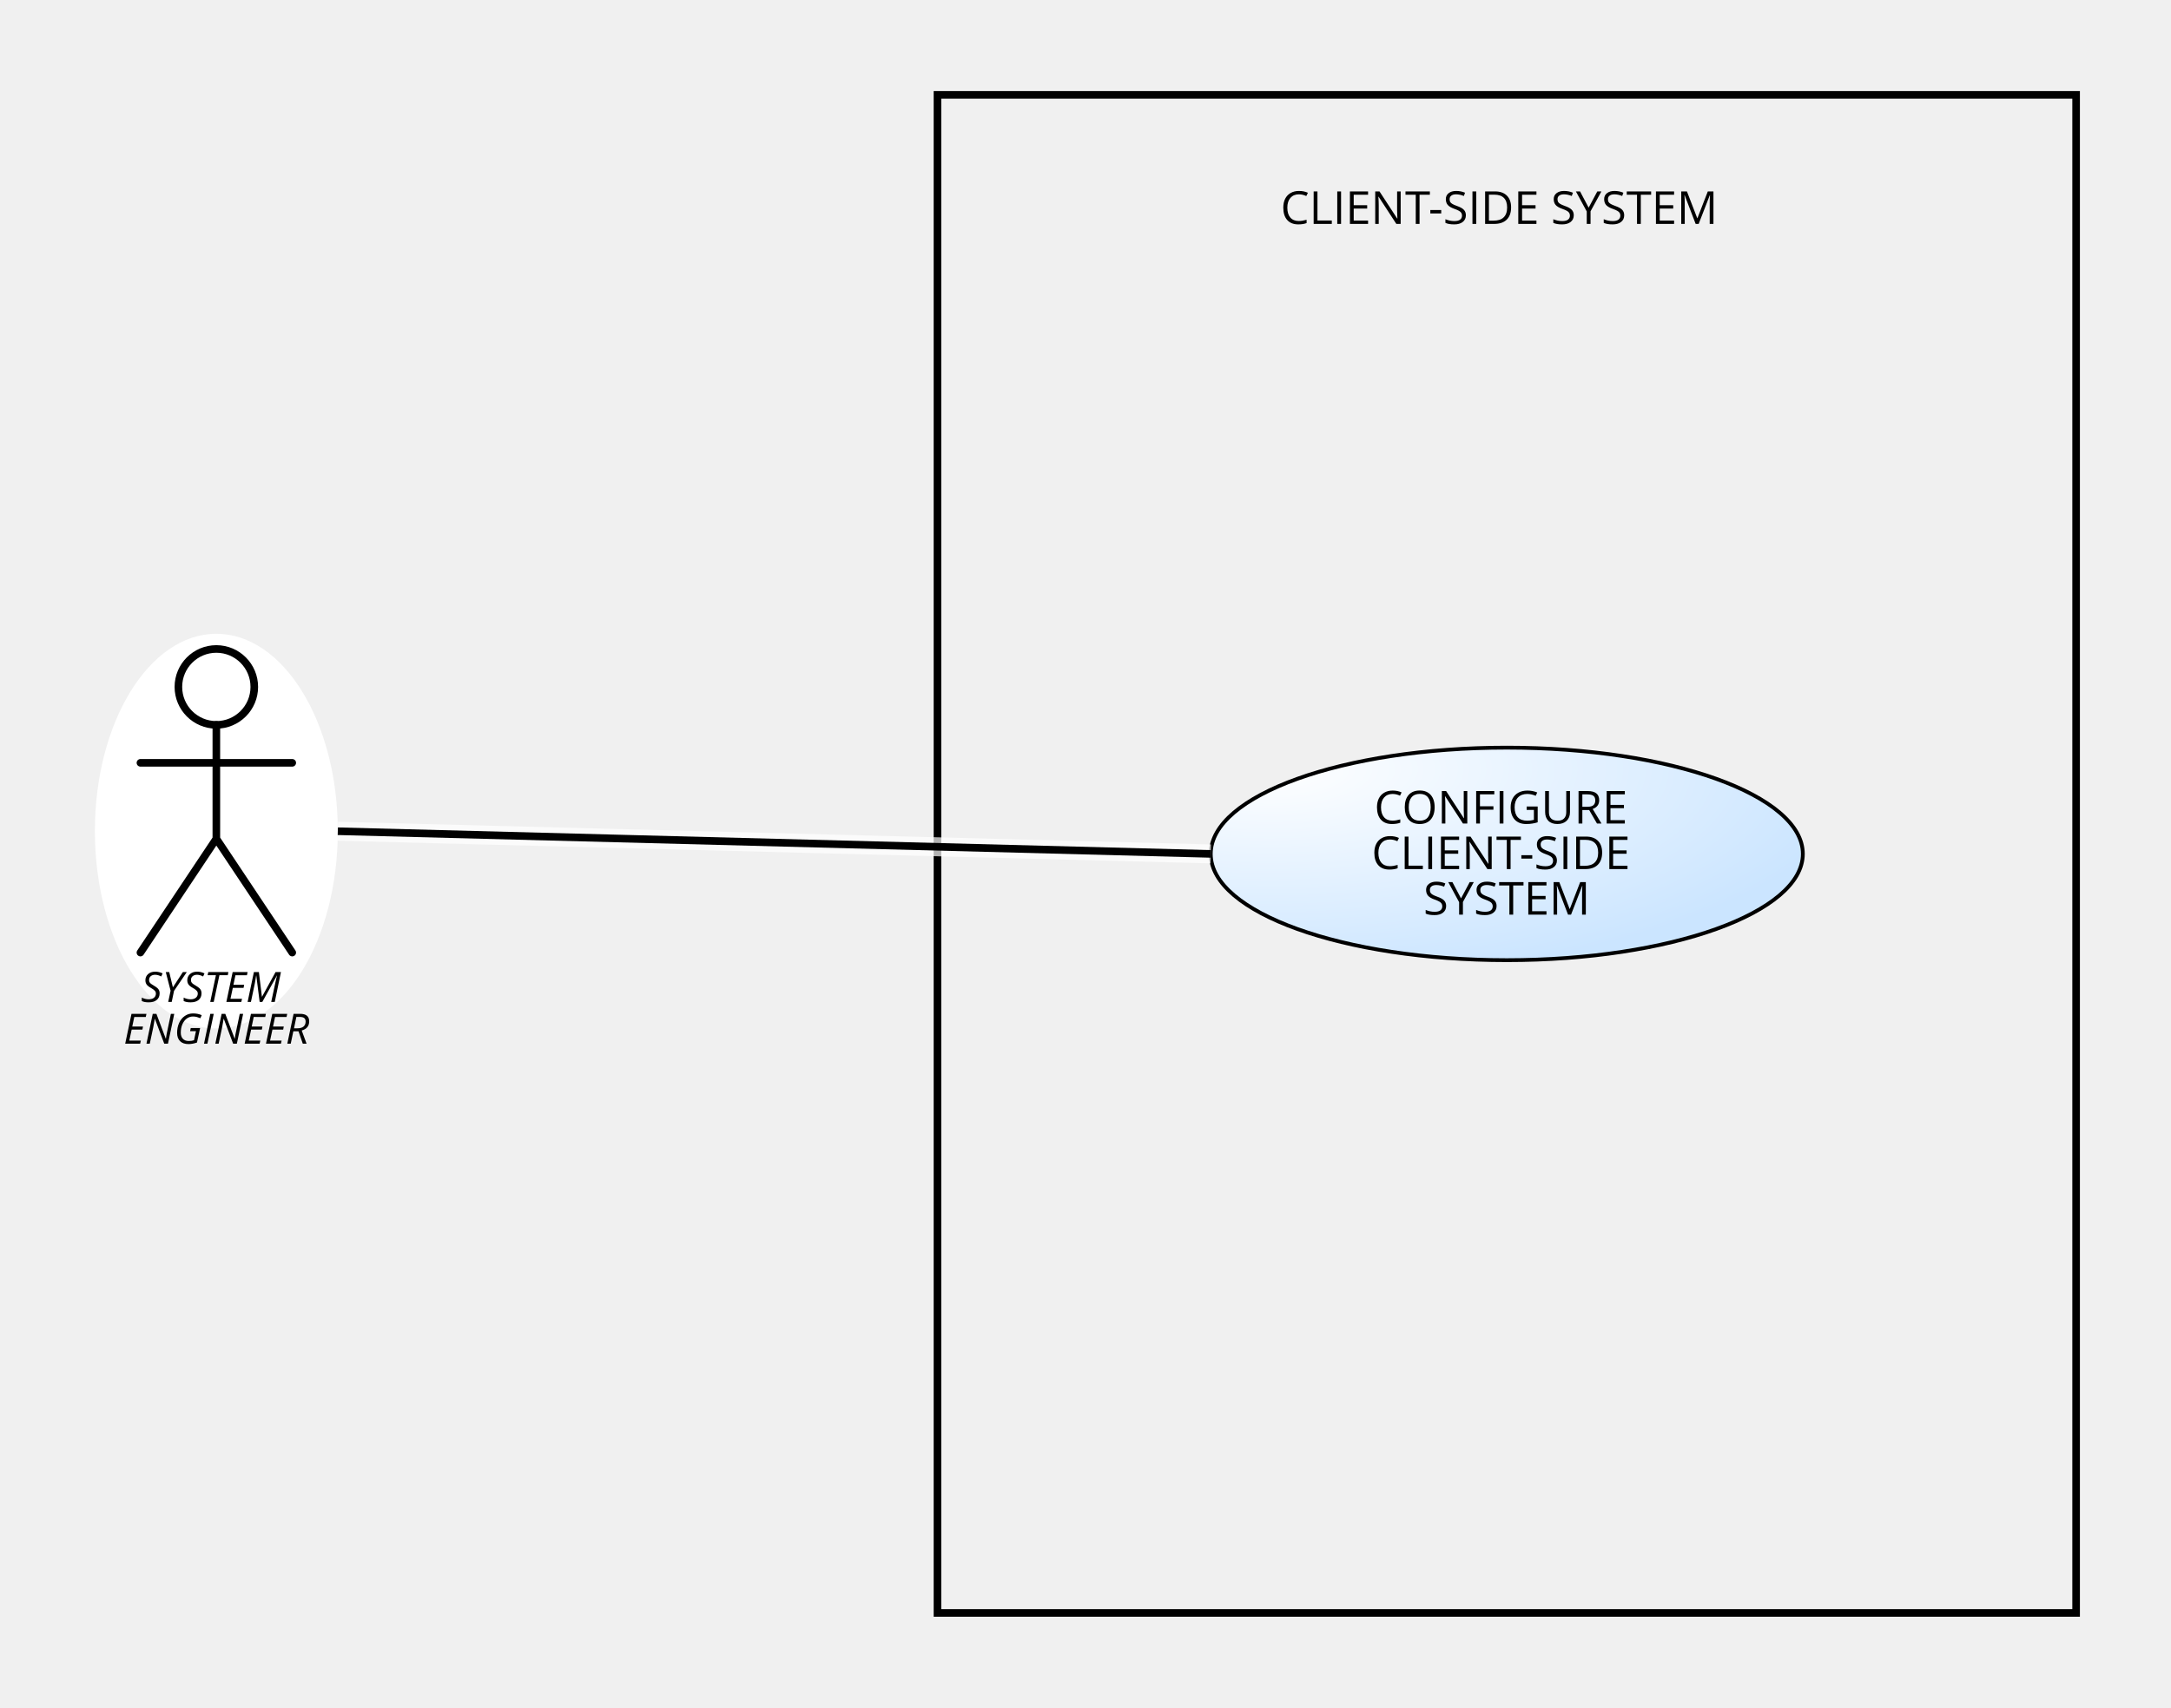
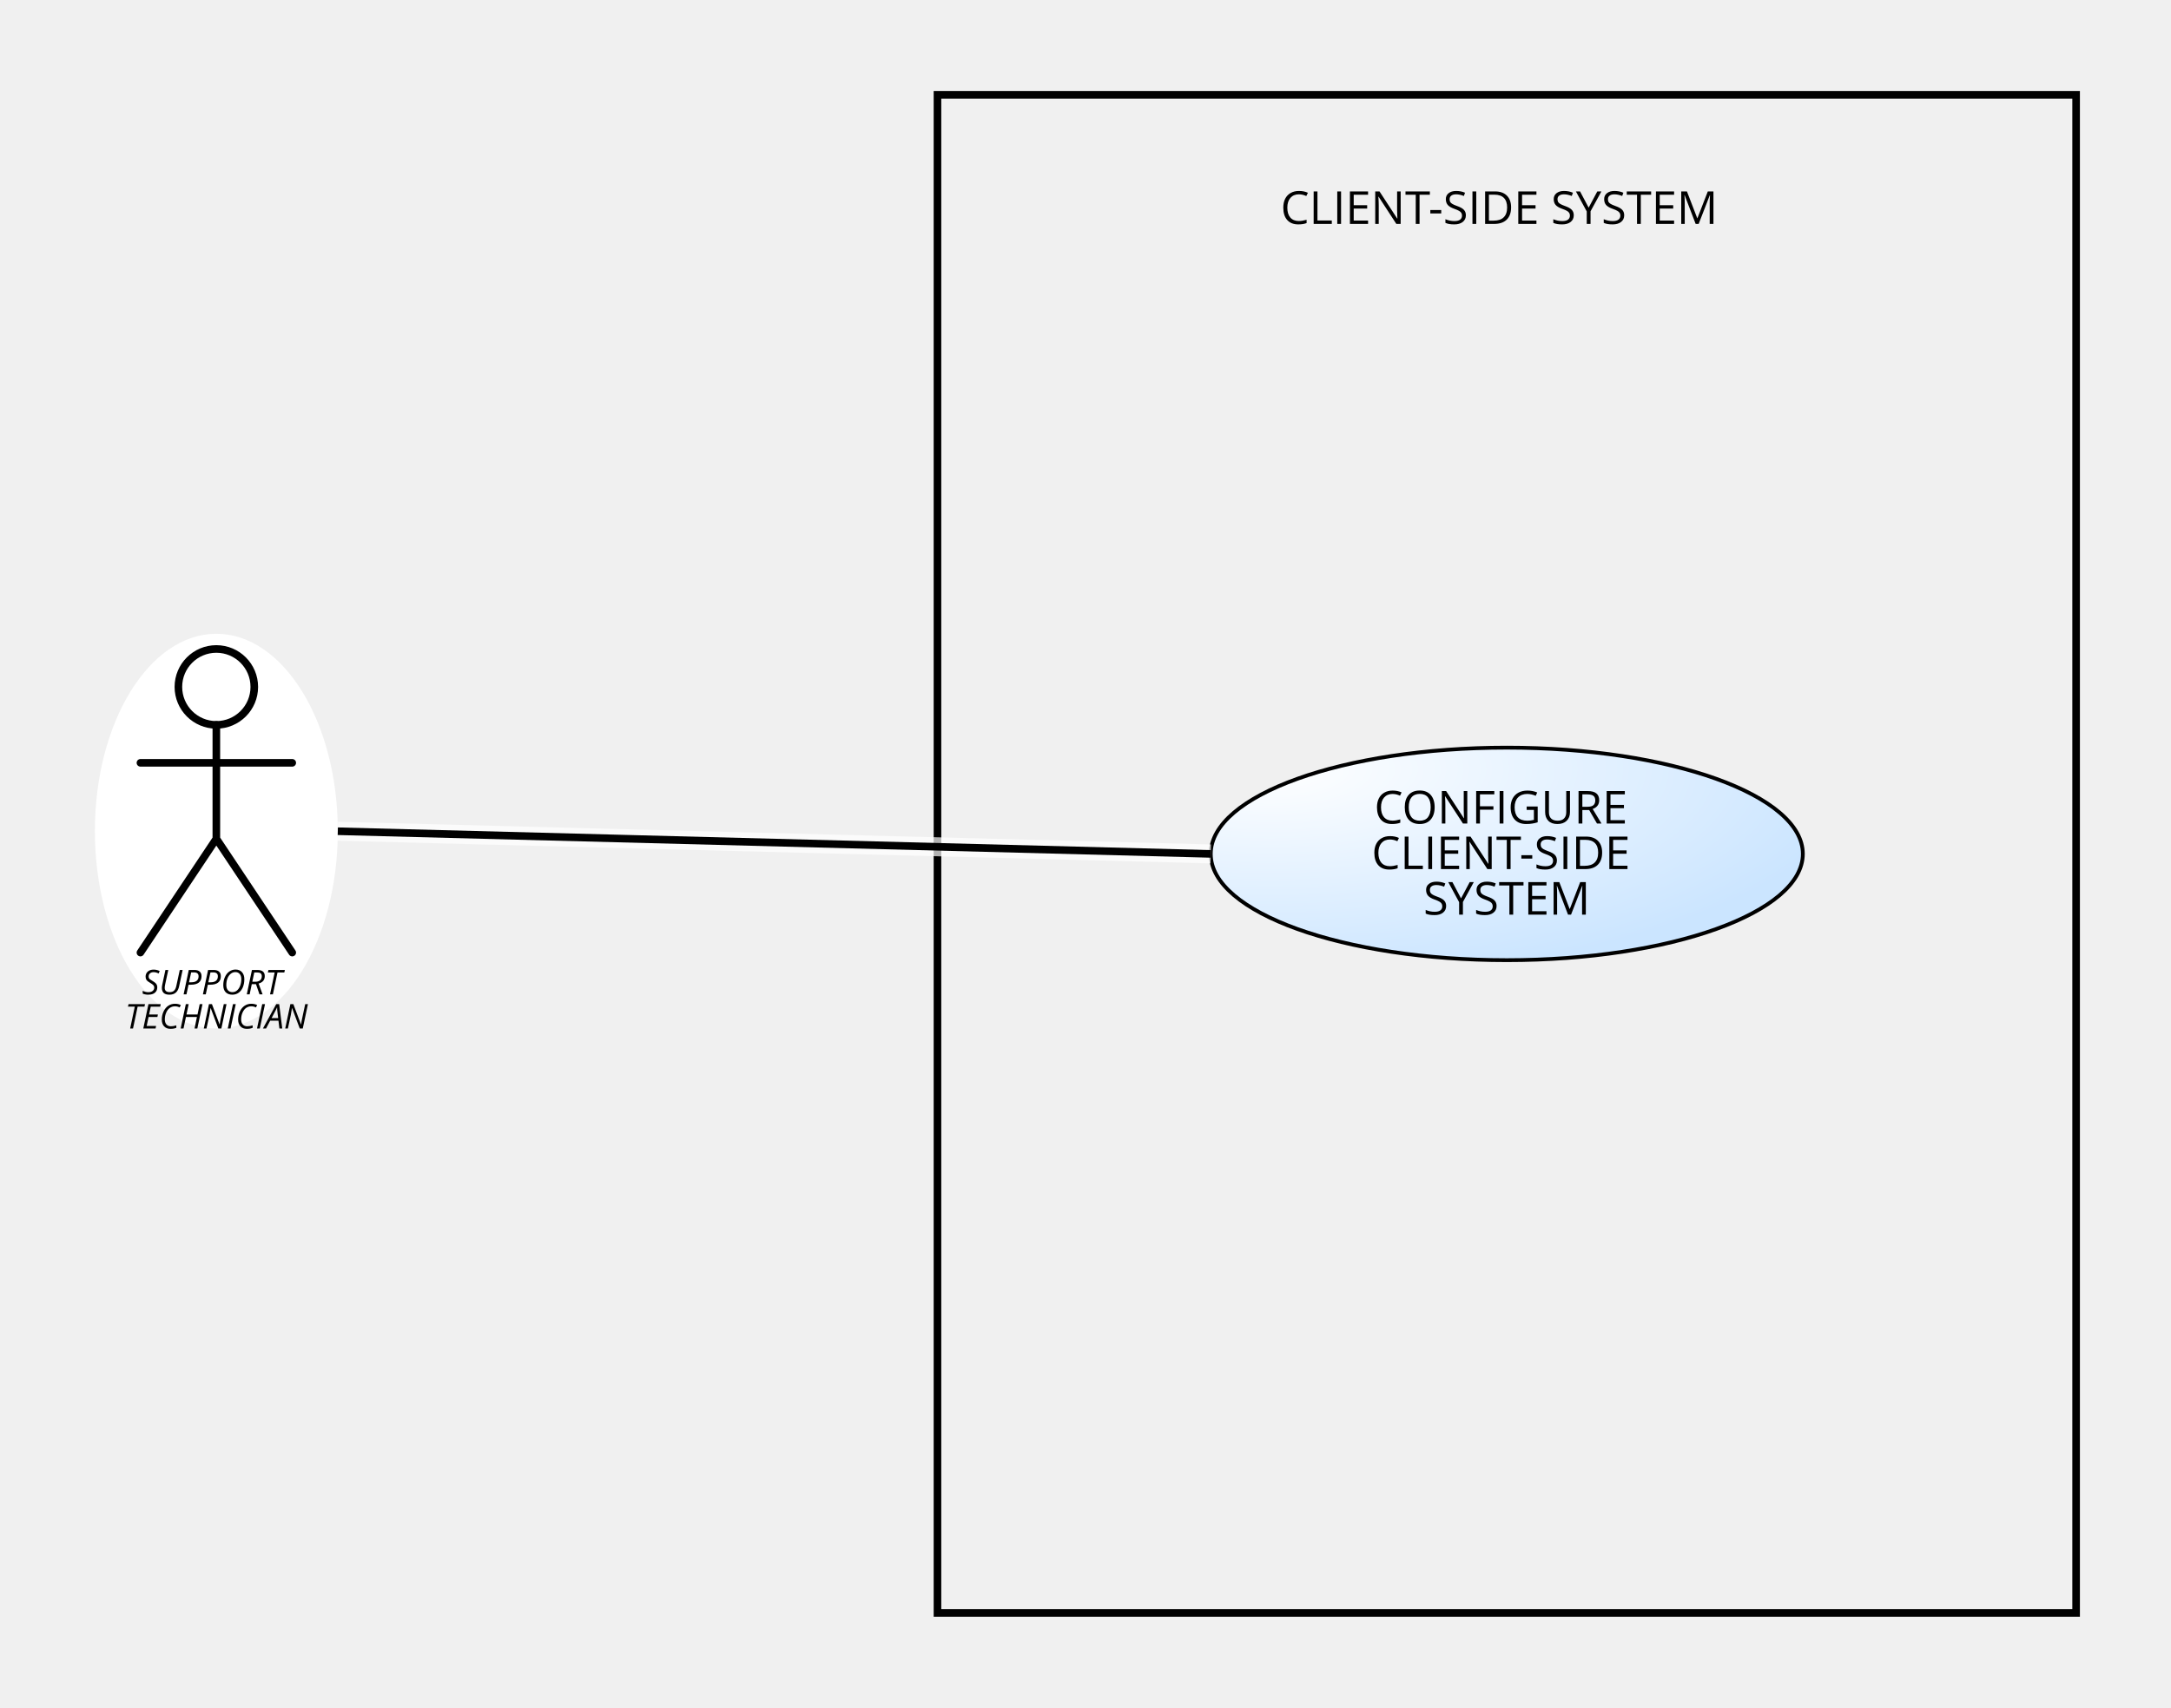
<svg xmlns="http://www.w3.org/2000/svg" xmlns:ns1="http://oryx-editor.org" xmlns:ns2="http://schemas.microsoft.com/visio/2003/SVGExtensions/" baseProfile="full" generated="java" height="450" id="svg-canvas" ns1:signavioversion="19.15.0" version="1.1" width="572">
  <defs />
  <g font-family="'72', '72full', 'Open Sans', 'Kanit','Noto Sans CJK HK', 'Noto Sans CJK JP', 'Noto Sans CJK KR', 'Noto Sans CJK SC', 'Noto Sans CJK TC', 'Noto Sans Thai Looped','Ezra SIL', 'DejaVu Sans', HanaMinA, HanaMinB, sans-serif" font-size="12" font-size-adjust="none" font-style="normal" font-variant="normal" font-weight="normal" stroke="black">
    <g class="stencils" transform="translate(-205, -31)">
      <g class="me" />
      <g class="children">
        <g id="svg-sid-A80437C1-4D43-4754-B609-02031DDFA0B7">
          <g class="stencils" transform="translate(230, 198)">
            <g class="me">
              <g title="Human Actor">
                <defs>
-                   <radialGradient cx="10%" cy="10%" fx="10%" fy="10%" id="sid-60feee32-4c8f-4ad1-9ef2-7bbed34022edbg" r="100%">
+                   <radialGradient cx="10%" cy="10%" fx="10%" fy="10%" id="sid-5faffd5a-8bcf-4e98-8e90-609b3b037530bg" r="100%">
                    <stop offset="0" stop-color="#ffffff" stop-opacity="1" />
-                     <stop id="sid-60feee32-4c8f-4ad1-9ef2-7bbed34022edfill_el" offset="100%" stop-color="#ffffff" stop-opacity="1" />
+                     <stop id="sid-5faffd5a-8bcf-4e98-8e90-609b3b037530fill_el" offset="100%" stop-color="#ffffff" stop-opacity="1" />
                  </radialGradient>
                </defs>
-                 <ellipse cx="32" cy="52" fill="white" id="sid-60feee32-4c8f-4ad1-9ef2-7bbed34022edbackground" rx="32" ry="52" stroke="none" />
-                 <ellipse ns1:anchors="left top" cx="32" cy="14" fill="url(#sid-60feee32-4c8f-4ad1-9ef2-7bbed34022edbg)" id="sid-60feee32-4c8f-4ad1-9ef2-7bbed34022edhead" rx="10" ry="10" stroke="#000000" stroke-width="2" />
-                 <path ns1:anchors="left top" d="M 32 24 L 32 54 M 12 34 L 52 34 M 32 54 L 52 84 M 12 84 L 32 54" id="sid-60feee32-4c8f-4ad1-9ef2-7bbed34022edbody" stroke="#000000" stroke-linecap="round" stroke-width="2" />
-                 <text ns1:align="center top" fill="#000000" ns1:fittoelem="sid-60feee32-4c8f-4ad1-9ef2-7bbed34022edtext_wrap" font-size="11" font-style="italic" ns1:fontSize="11" id="sid-60feee32-4c8f-4ad1-9ef2-7bbed34022edtext" letter-spacing="-0.01px" stroke="black" stroke-width="0pt" text-anchor="middle" ns1:textWidth="65" transform="rotate(0)" x="32" y="86">
-                   <tspan dy="11" x="32" y="86">SYSTEM<ns2:newlineChar />
+                 <ellipse cx="32" cy="52" fill="white" id="sid-5faffd5a-8bcf-4e98-8e90-609b3b037530background" rx="32" ry="52" stroke="none" />
+                 <ellipse ns1:anchors="top left" cx="32" cy="14" fill="url(#sid-5faffd5a-8bcf-4e98-8e90-609b3b037530bg)" id="sid-5faffd5a-8bcf-4e98-8e90-609b3b037530head" rx="10" ry="10" stroke="#000000" stroke-width="2" />
+                 <path ns1:anchors="top left" d="M 32 24 L 32 54 M 12 34 L 52 34 M 32 54 L 52 84 M 12 84 L 32 54" id="sid-5faffd5a-8bcf-4e98-8e90-609b3b037530body" stroke="#000000" stroke-linecap="round" stroke-width="2" />
+                 <text ns1:align="center top" fill="#000000" ns1:fittoelem="sid-5faffd5a-8bcf-4e98-8e90-609b3b037530text_wrap" font-size="9" font-style="italic" ns1:fontSize="9" id="sid-5faffd5a-8bcf-4e98-8e90-609b3b037530text" letter-spacing="-0.01px" stroke="black" stroke-width="0pt" text-anchor="middle" ns1:textWidth="65" transform="rotate(0)" x="32" y="86">
+                   <tspan dy="9" x="32" y="86">SUPPORT<ns2:newlineChar />
                  </tspan>
-                   <tspan dy="22" x="32" y="86">ENGINEER</tspan>
+                   <tspan dy="18" x="32" y="86">TECHNICIAN</tspan>
                </text>
              </g>
            </g>
            <g class="children" />
            <g class="edge" />
            <g class="topchildren" />
            <g class="overlays stripable-element-force" />
          </g>
          <g class="controls">
            <g class="dockers" />
            <g class="magnets" />
          </g>
        </g>
        <g id="svg-sid-DC2CD60E-864F-4CB1-A6EF-B0F73D665E5B">
          <g class="stencils" transform="translate(452, 56)">
            <g class="me">
-               <g id="sid-6d4039a8-d946-4cba-9a1f-ab96ef4c14ecumlSystem" ns1:minimumSize="120 180" title="System">
+               <g id="sid-3fd1b4e2-f2dd-42e3-80c7-30cbc29a1274umlSystem" ns1:minimumSize="120 180" title="System">
                <defs>
-                   <radialGradient cx="10%" cy="10%" fx="10%" fy="10%" id="sid-6d4039a8-d946-4cba-9a1f-ab96ef4c14ecbackground" r="100%">
+                   <radialGradient cx="10%" cy="10%" fx="10%" fy="10%" id="sid-3fd1b4e2-f2dd-42e3-80c7-30cbc29a1274background" r="100%">
                    <stop offset="0" stop-color="#ffffff" stop-opacity="0" />
-                     <stop id="sid-6d4039a8-d946-4cba-9a1f-ab96ef4c14ecfill_el" offset="100%" stop-color="#ffffff" stop-opacity="0" />
+                     <stop id="sid-3fd1b4e2-f2dd-42e3-80c7-30cbc29a1274fill_el" offset="100%" stop-color="#ffffff" stop-opacity="0" />
                  </radialGradient>
                </defs>
-                 <rect fill="url(#sid-6d4039a8-d946-4cba-9a1f-ab96ef4c14ecbackground) white" height="400" id="sid-6d4039a8-d946-4cba-9a1f-ab96ef4c14ecborder" ns1:resize="vertical horizontal" stroke="#000000" stroke-width="2" width="300" x="0" y="0" />
-                 <text ns1:align="center top" ns1:anchors="top" ns1:fittoelem="sid-6d4039a8-d946-4cba-9a1f-ab96ef4c14ecborder" font-size="12" ns1:fontSize="12" id="sid-6d4039a8-d946-4cba-9a1f-ab96ef4c14ecstereotype" letter-spacing="-0.01px" stroke="black" stroke-width="0pt" text-anchor="middle" ns1:textWidth="300" transform="rotate(0)" x="148" y="8" />
-                 <text ns1:align="center top" ns1:anchors="top" ns1:fittoelem="sid-6d4039a8-d946-4cba-9a1f-ab96ef4c14ecborder" font-size="12" ns1:fontSize="12" id="sid-6d4039a8-d946-4cba-9a1f-ab96ef4c14ectext" letter-spacing="-0.01px" stroke="black" stroke-width="0pt" text-anchor="middle" ns1:textWidth="300" transform="rotate(0)" x="148" y="22">
+                 <rect fill="url(#sid-3fd1b4e2-f2dd-42e3-80c7-30cbc29a1274background) white" height="400" id="sid-3fd1b4e2-f2dd-42e3-80c7-30cbc29a1274border" ns1:resize="vertical horizontal" stroke="#000000" stroke-width="2" width="300" x="0" y="0" />
+                 <text ns1:align="center top" ns1:anchors="top" ns1:fittoelem="sid-3fd1b4e2-f2dd-42e3-80c7-30cbc29a1274border" font-size="12" ns1:fontSize="12" id="sid-3fd1b4e2-f2dd-42e3-80c7-30cbc29a1274stereotype" letter-spacing="-0.01px" stroke="black" stroke-width="0pt" text-anchor="middle" ns1:textWidth="300" transform="rotate(0)" x="148" y="8" />
+                 <text ns1:align="center top" ns1:anchors="top" ns1:fittoelem="sid-3fd1b4e2-f2dd-42e3-80c7-30cbc29a1274border" font-size="12" ns1:fontSize="12" id="sid-3fd1b4e2-f2dd-42e3-80c7-30cbc29a1274text" letter-spacing="-0.01px" stroke="black" stroke-width="0pt" text-anchor="middle" ns1:textWidth="300" transform="rotate(0)" x="148" y="22">
                  <tspan dy="12" x="148" y="22">CLIENT-SIDE SYSTEM</tspan>
                </text>
              </g>
            </g>
            <g class="children">
              <g id="svg-sid-11401B15-49D0-4AFD-98A9-B61046DBAC08">
                <g class="stencils" transform="translate(72, 172)">
                  <g class="me">
-                     <g id="sid-598d050c-d6cc-4101-826e-b78283c05a39umluc001" ns1:minimumSize="40 20" title="Use Case">
+                     <g id="sid-f4fdfeaa-c756-4b0b-82f1-481bf8df89ccumluc001" ns1:minimumSize="40 20" title="Use Case">
                      <defs>
-                         <radialGradient cx="10%" cy="10%" fx="10%" fy="10%" id="sid-598d050c-d6cc-4101-826e-b78283c05a39background" r="100%">
+                         <radialGradient cx="10%" cy="10%" fx="10%" fy="10%" id="sid-f4fdfeaa-c756-4b0b-82f1-481bf8df89ccbackground" r="100%">
                          <stop offset="0" stop-color="#ffffff" stop-opacity="1" />
-                           <stop id="sid-598d050c-d6cc-4101-826e-b78283c05a39fill_el" offset="100%" stop-color="#cbe5ff" stop-opacity="1" />
+                           <stop id="sid-f4fdfeaa-c756-4b0b-82f1-481bf8df89ccfill_el" offset="100%" stop-color="#cbe5ff" stop-opacity="1" />
                        </radialGradient>
                      </defs>
-                       <ellipse cx="78" cy="28" fill="url(#sid-598d050c-d6cc-4101-826e-b78283c05a39background)" id="sid-598d050c-d6cc-4101-826e-b78283c05a39usecase" ns1:resize="vertical horizontal" rx="78" ry="28" stroke="#000000" stroke-width="1" />
-                       <text ns1:align="center middle" ns1:fittoelem="sid-598d050c-d6cc-4101-826e-b78283c05a39text_frame" font-size="12" ns1:fontSize="12" id="sid-598d050c-d6cc-4101-826e-b78283c05a39text" letter-spacing="-0.01px" stroke="black" stroke-width="0pt" text-anchor="middle" ns1:textWidth="115" transform="rotate(0)" x="78" y="28">
+                       <ellipse cx="78" cy="28" fill="url(#sid-f4fdfeaa-c756-4b0b-82f1-481bf8df89ccbackground)" id="sid-f4fdfeaa-c756-4b0b-82f1-481bf8df89ccusecase" ns1:resize="vertical horizontal" rx="78" ry="28" stroke="#000000" stroke-width="1" />
+                       <text ns1:align="center middle" ns1:fittoelem="sid-f4fdfeaa-c756-4b0b-82f1-481bf8df89cctext_frame" font-size="12" ns1:fontSize="12" id="sid-f4fdfeaa-c756-4b0b-82f1-481bf8df89cctext" letter-spacing="-0.01px" stroke="black" stroke-width="0pt" text-anchor="middle" ns1:textWidth="115" transform="rotate(0)" x="78" y="28">
                        <tspan dy="-8" x="78" y="28">CONFIGURE<ns2:newlineChar />
                        </tspan>
                        <tspan dy="4" x="78" y="28">CLIENT-SIDE<ns2:newlineChar />
                        </tspan>
                        <tspan dy="16" x="78" y="28">SYSTEM</tspan>
                      </text>
                    </g>
                  </g>
                  <g class="children" />
                  <g class="edge" />
                  <g class="topchildren" />
                  <g class="overlays stripable-element-force" />
                </g>
                <g class="controls">
                  <g class="dockers" />
                  <g class="magnets" />
                </g>
              </g>
            </g>
            <g class="edge" />
            <g class="topchildren" />
            <g class="overlays stripable-element-force" />
          </g>
          <g class="controls">
            <g class="dockers" />
            <g class="magnets" />
          </g>
        </g>
      </g>
      <g class="edge">
        <g id="svg-sid-CB4E4430-7F60-4D17-995D-3548C3E55518">
          <g class="stencils">
            <g class="me">
-               <g id="sid-0797534a-59bf-4e8f-b329-4c55dee8db45edge" pointer-events="painted">
-                 <path d="M294 250.026 L524 256 " fill="none" id="sid-0797534a-59bf-4e8f-b329-4c55dee8db45bg_frame_shadow" stroke="white" stroke-linecap="butt" stroke-opacity="0.7" stroke-width="5" />
-                 <path d="M294 250.026 L524 256 " fill="none" id="sid-0797534a-59bf-4e8f-b329-4c55dee8db45bg_frame" stroke="#000000" stroke-width="2" />
+               <g id="sid-1b4e1bf3-bf5d-40e2-a04c-f7254675ee02edge" pointer-events="painted">
+                 <path d="M294 250.026 L524 256 " fill="none" id="sid-1b4e1bf3-bf5d-40e2-a04c-f7254675ee02bg_frame_shadow" stroke="white" stroke-linecap="butt" stroke-opacity="0.7" stroke-width="5" />
+                 <path d="M294 250.026 L524 256 " fill="none" id="sid-1b4e1bf3-bf5d-40e2-a04c-f7254675ee02bg_frame" stroke="#000000" stroke-width="2" />
              </g>
-               <text ns1:align="left bottom" display="inherit" ns1:edgePosition="starttop" font-size="12" ns1:fontSize="12" id="sid-0797534a-59bf-4e8f-b329-4c55dee8db45cardinalityStart" letter-spacing="-0.01px" ns1:rotate="1.488" stroke-width="0pt" text-anchor="start" ns1:textWidth="-1" transform="rotate(1.488, 294, 250.026)" x="302" y="242.026" />
-               <text ns1:align="left top" ns1:edgePosition="startbottom" font-size="12" ns1:fontSize="12" id="sid-0797534a-59bf-4e8f-b329-4c55dee8db45roleStart" letter-spacing="-0.01px" ns1:rotate="1.488" stroke-width="0pt" text-anchor="start" ns1:textWidth="-1" transform="rotate(1.488, 294, 250.026)" x="302" y="258.026" />
-               <text ns1:align="center bottom" display="inherit" ns1:edgePosition="midtop" font-size="12" ns1:fontSize="12" id="sid-0797534a-59bf-4e8f-b329-4c55dee8db45name" letter-spacing="-0.01px" ns1:rotate="1.488" stroke-width="0pt" text-anchor="middle" ns1:textWidth="-1" transform="rotate(1.488, 409, 253.013)" x="409" y="245.013" />
-               <text ns1:align="right bottom" display="inherit" ns1:edgePosition="endtop" font-size="12" ns1:fontSize="12" id="sid-0797534a-59bf-4e8f-b329-4c55dee8db45cardinalityEnd" letter-spacing="-0.01px" ns1:rotate="1.488" stroke-width="0pt" text-anchor="end" ns1:textWidth="-1" transform="rotate(1.488, 524, 256)" x="516" y="248" />
-               <text ns1:align="right top" ns1:edgePosition="endbottom" font-size="12" ns1:fontSize="12" id="sid-0797534a-59bf-4e8f-b329-4c55dee8db45roleEnd" letter-spacing="-0.01px" ns1:rotate="1.488" stroke-width="0pt" text-anchor="end" ns1:textWidth="-1" transform="rotate(1.488, 524, 256)" x="516" y="264" />
+               <text ns1:align="left bottom" display="inherit" ns1:edgePosition="starttop" font-size="12" ns1:fontSize="12" id="sid-1b4e1bf3-bf5d-40e2-a04c-f7254675ee02cardinalityStart" letter-spacing="-0.01px" ns1:rotate="1.488" stroke-width="0pt" text-anchor="start" ns1:textWidth="-1" transform="rotate(1.488, 294, 250.026)" x="302" y="242.026" />
+               <text ns1:align="left top" ns1:edgePosition="startbottom" font-size="12" ns1:fontSize="12" id="sid-1b4e1bf3-bf5d-40e2-a04c-f7254675ee02roleStart" letter-spacing="-0.01px" ns1:rotate="1.488" stroke-width="0pt" text-anchor="start" ns1:textWidth="-1" transform="rotate(1.488, 294, 250.026)" x="302" y="258.026" />
+               <text ns1:align="center bottom" display="inherit" ns1:edgePosition="midtop" font-size="12" ns1:fontSize="12" id="sid-1b4e1bf3-bf5d-40e2-a04c-f7254675ee02name" letter-spacing="-0.01px" ns1:rotate="1.488" stroke-width="0pt" text-anchor="middle" ns1:textWidth="-1" transform="rotate(1.488, 409, 253.013)" x="409" y="245.013" />
+               <text ns1:align="right bottom" display="inherit" ns1:edgePosition="endtop" font-size="12" ns1:fontSize="12" id="sid-1b4e1bf3-bf5d-40e2-a04c-f7254675ee02cardinalityEnd" letter-spacing="-0.01px" ns1:rotate="1.488" stroke-width="0pt" text-anchor="end" ns1:textWidth="-1" transform="rotate(1.488, 524, 256)" x="516" y="248" />
+               <text ns1:align="right top" ns1:edgePosition="endbottom" font-size="12" ns1:fontSize="12" id="sid-1b4e1bf3-bf5d-40e2-a04c-f7254675ee02roleEnd" letter-spacing="-0.01px" ns1:rotate="1.488" stroke-width="0pt" text-anchor="end" ns1:textWidth="-1" transform="rotate(1.488, 524, 256)" x="516" y="264" />
            </g>
            <g class="children" transform="translate(294, 250.026)" />
            <g class="edge" />
            <g class="topchildren" />
            <g class="overlays stripable-element-force" />
          </g>
          <g class="controls">
            <g class="dockers" />
            <g class="magnets" />
          </g>
        </g>
      </g>
      <g class="topchildren" />
      <g class="overlays stripable-element-force" />
    </g>
  </g>
</svg>
